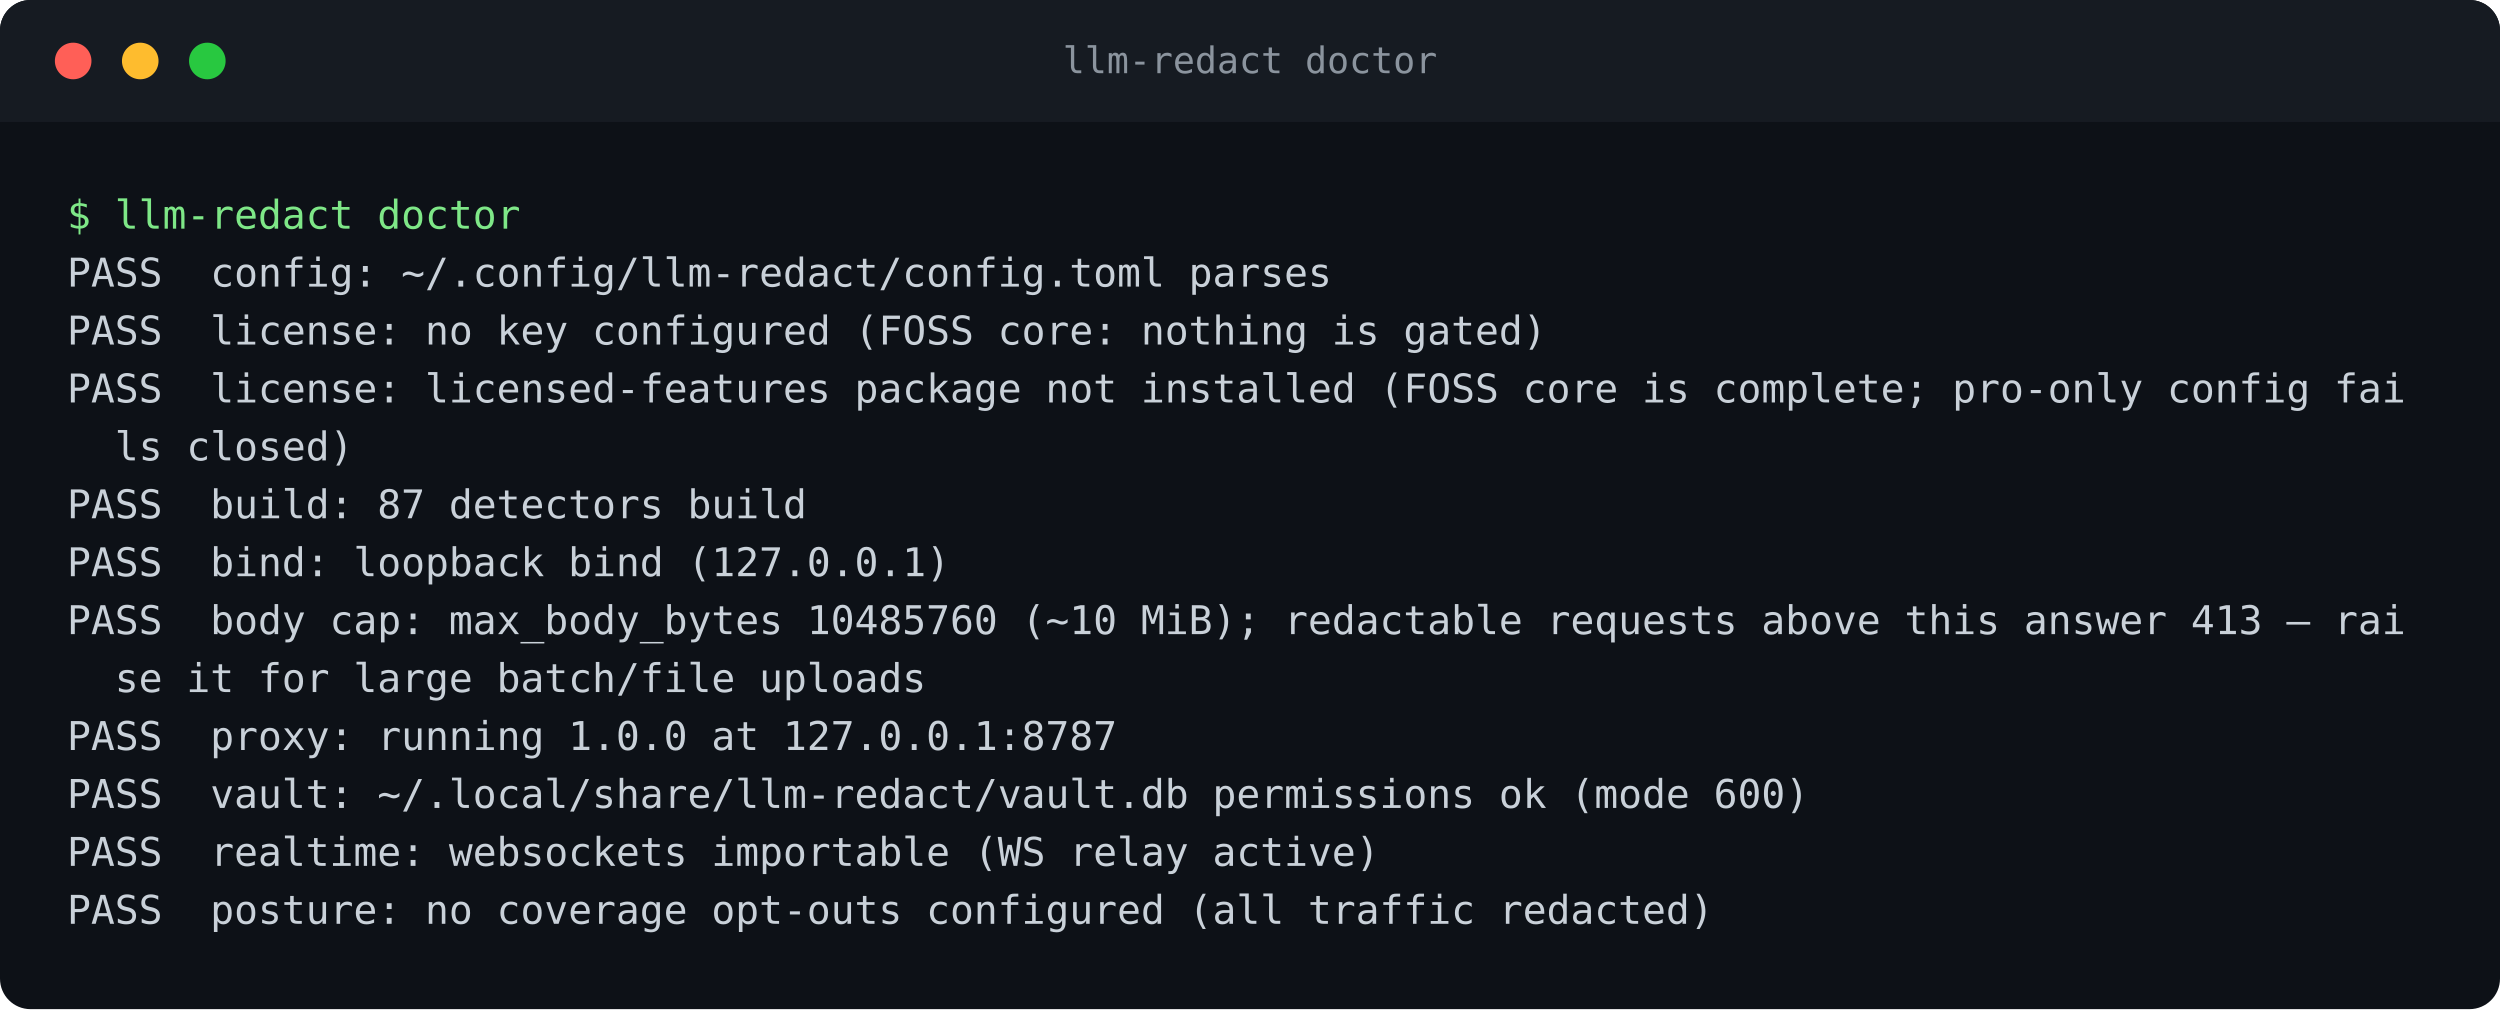
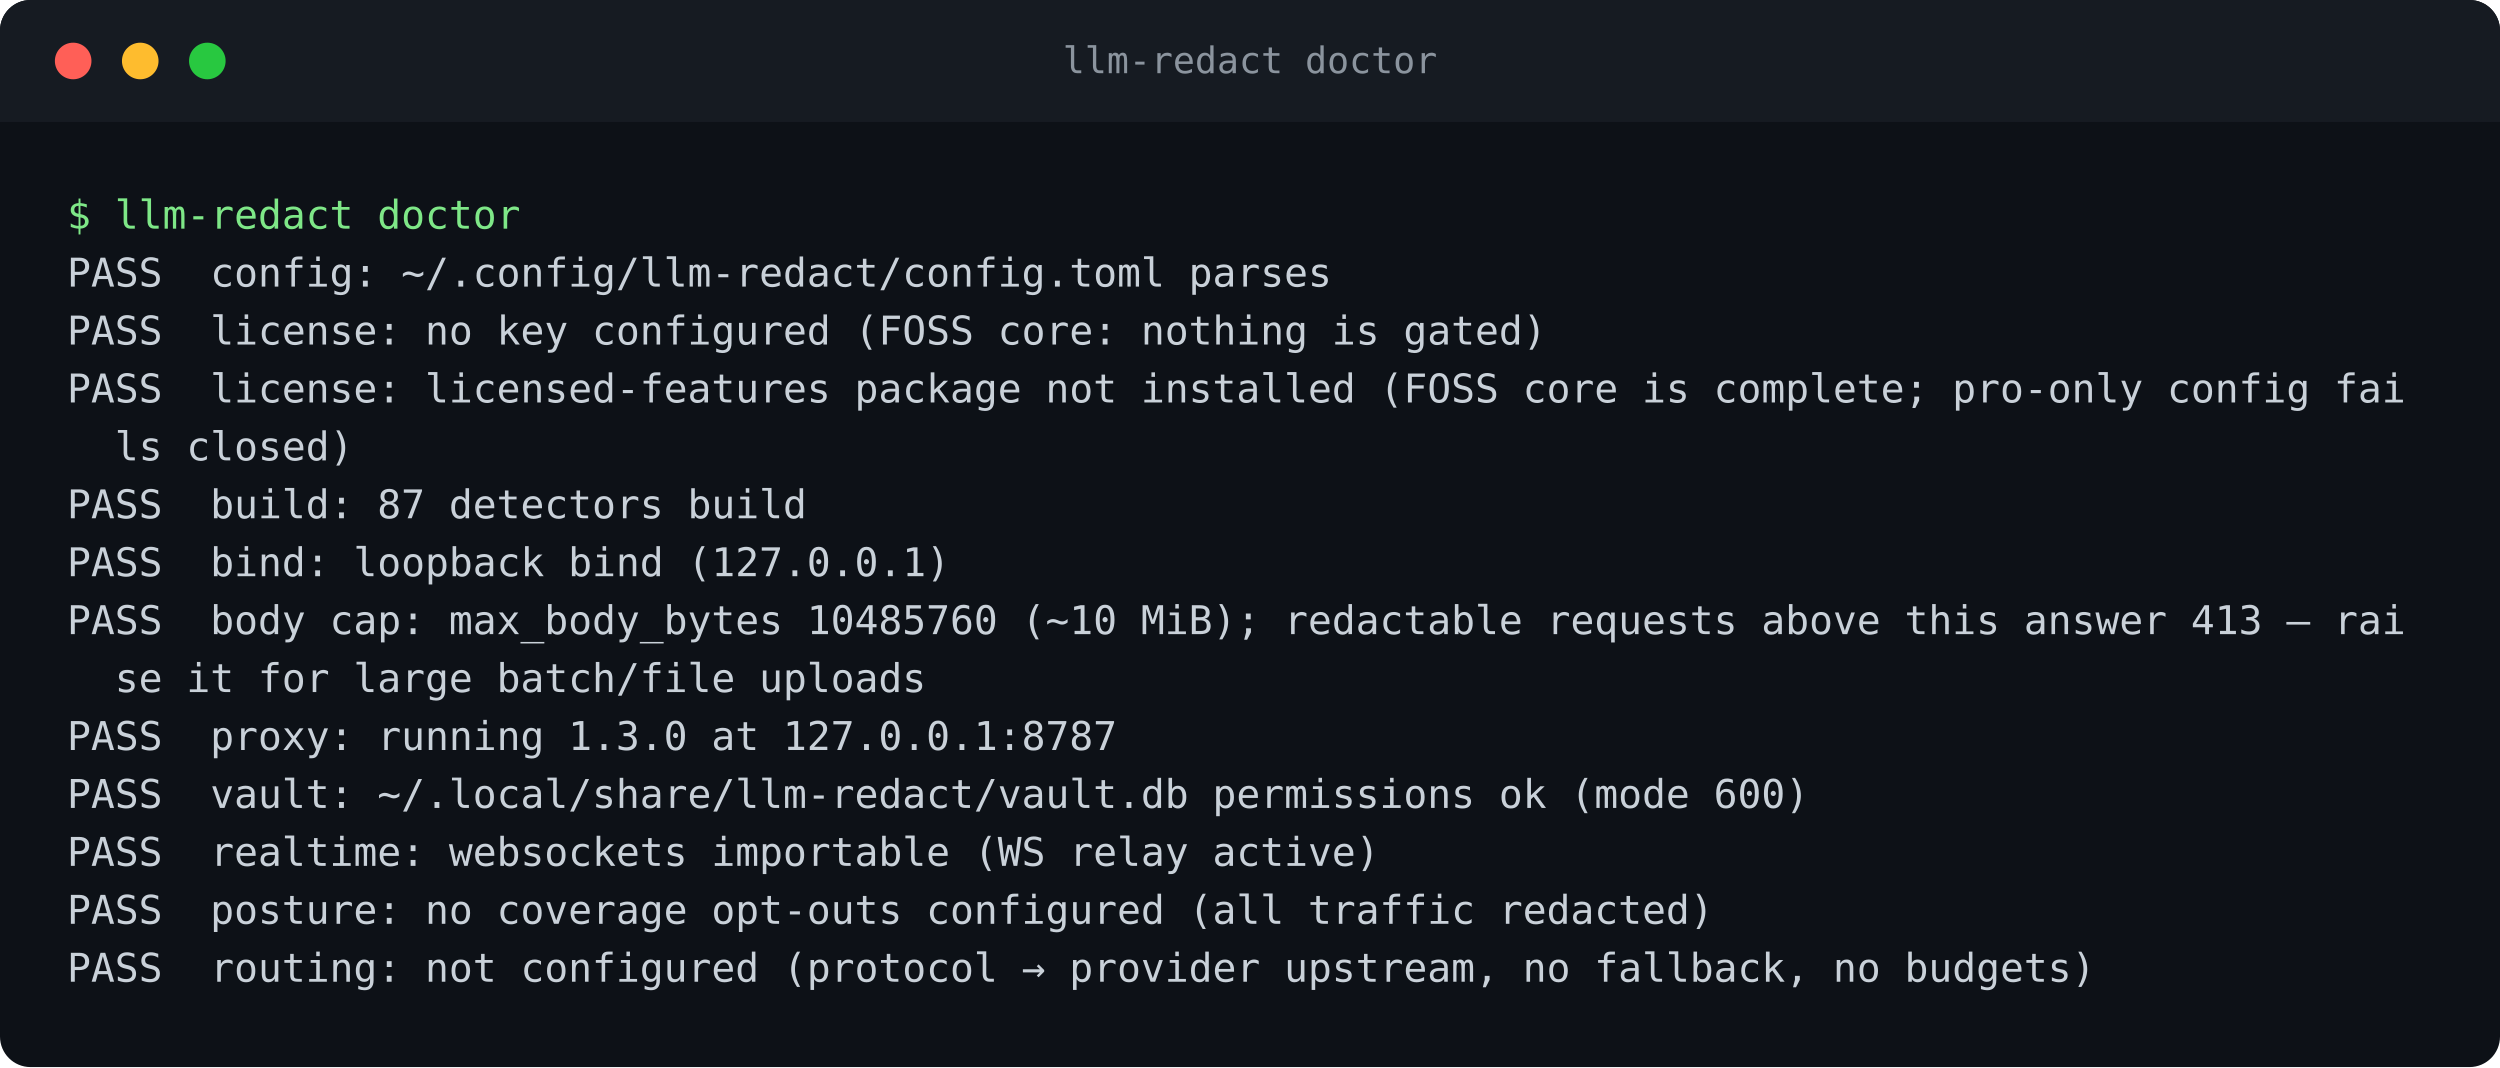
- <svg xmlns="http://www.w3.org/2000/svg" width="820" height="331" viewBox="0 0 820 331" role="img" aria-label="terminal output of llm-redact doctor">
-   <rect width="820" height="331" rx="10" fill="#0d1117" />
+ <svg xmlns="http://www.w3.org/2000/svg" width="820" height="350" viewBox="0 0 820 350" role="img" aria-label="terminal output of llm-redact doctor">
+   <rect width="820" height="350" rx="10" fill="#0d1117" />
  <path d="M0 10a10 10 0 0 1 10-10h800a10 10 0 0 1 10 10v30h-820z" fill="#161b22" />
  <circle cx="24" cy="20" r="6" fill="#ff5f57" />
  <circle cx="46" cy="20" r="6" fill="#febc2e" />
  <circle cx="68" cy="20" r="6" fill="#28c840" />
  <text x="410" y="24" text-anchor="middle" fill="#8b949e" font-family="ui-monospace, SFMono-Regular, Menlo, Consolas, monospace" font-size="12">llm-redact doctor</text>
  <text x="22" y="75" fill="#7ee787" font-family="ui-monospace, SFMono-Regular, Menlo, Consolas, monospace" font-size="13" xml:space="preserve">$ llm-redact doctor</text>
  <text x="22" y="94" fill="#c9d1d9" font-family="ui-monospace, SFMono-Regular, Menlo, Consolas, monospace" font-size="13" xml:space="preserve">PASS  config: ~/.config/llm-redact/config.toml parses</text>
  <text x="22" y="113" fill="#c9d1d9" font-family="ui-monospace, SFMono-Regular, Menlo, Consolas, monospace" font-size="13" xml:space="preserve">PASS  license: no key configured (FOSS core: nothing is gated)</text>
  <text x="22" y="132" fill="#c9d1d9" font-family="ui-monospace, SFMono-Regular, Menlo, Consolas, monospace" font-size="13" xml:space="preserve">PASS  license: licensed-features package not installed (FOSS core is complete; pro-only config fai</text>
  <text x="22" y="151" fill="#c9d1d9" font-family="ui-monospace, SFMono-Regular, Menlo, Consolas, monospace" font-size="13" xml:space="preserve">  ls closed)</text>
  <text x="22" y="170" fill="#c9d1d9" font-family="ui-monospace, SFMono-Regular, Menlo, Consolas, monospace" font-size="13" xml:space="preserve">PASS  build: 87 detectors build</text>
  <text x="22" y="189" fill="#c9d1d9" font-family="ui-monospace, SFMono-Regular, Menlo, Consolas, monospace" font-size="13" xml:space="preserve">PASS  bind: loopback bind (127.0.0.1)</text>
  <text x="22" y="208" fill="#c9d1d9" font-family="ui-monospace, SFMono-Regular, Menlo, Consolas, monospace" font-size="13" xml:space="preserve">PASS  body cap: max_body_bytes 10485760 (~10 MiB); redactable requests above this answer 413 — rai</text>
  <text x="22" y="227" fill="#c9d1d9" font-family="ui-monospace, SFMono-Regular, Menlo, Consolas, monospace" font-size="13" xml:space="preserve">  se it for large batch/file uploads</text>
-   <text x="22" y="246" fill="#c9d1d9" font-family="ui-monospace, SFMono-Regular, Menlo, Consolas, monospace" font-size="13" xml:space="preserve">PASS  proxy: running 1.0.0 at 127.0.0.1:8787</text>
+   <text x="22" y="246" fill="#c9d1d9" font-family="ui-monospace, SFMono-Regular, Menlo, Consolas, monospace" font-size="13" xml:space="preserve">PASS  proxy: running 1.3.0 at 127.0.0.1:8787</text>
  <text x="22" y="265" fill="#c9d1d9" font-family="ui-monospace, SFMono-Regular, Menlo, Consolas, monospace" font-size="13" xml:space="preserve">PASS  vault: ~/.local/share/llm-redact/vault.db permissions ok (mode 600)</text>
  <text x="22" y="284" fill="#c9d1d9" font-family="ui-monospace, SFMono-Regular, Menlo, Consolas, monospace" font-size="13" xml:space="preserve">PASS  realtime: websockets importable (WS relay active)</text>
  <text x="22" y="303" fill="#c9d1d9" font-family="ui-monospace, SFMono-Regular, Menlo, Consolas, monospace" font-size="13" xml:space="preserve">PASS  posture: no coverage opt-outs configured (all traffic redacted)</text>
+   <text x="22" y="322" fill="#c9d1d9" font-family="ui-monospace, SFMono-Regular, Menlo, Consolas, monospace" font-size="13" xml:space="preserve">PASS  routing: not configured (protocol → provider upstream, no fallback, no budgets)</text>
</svg>
